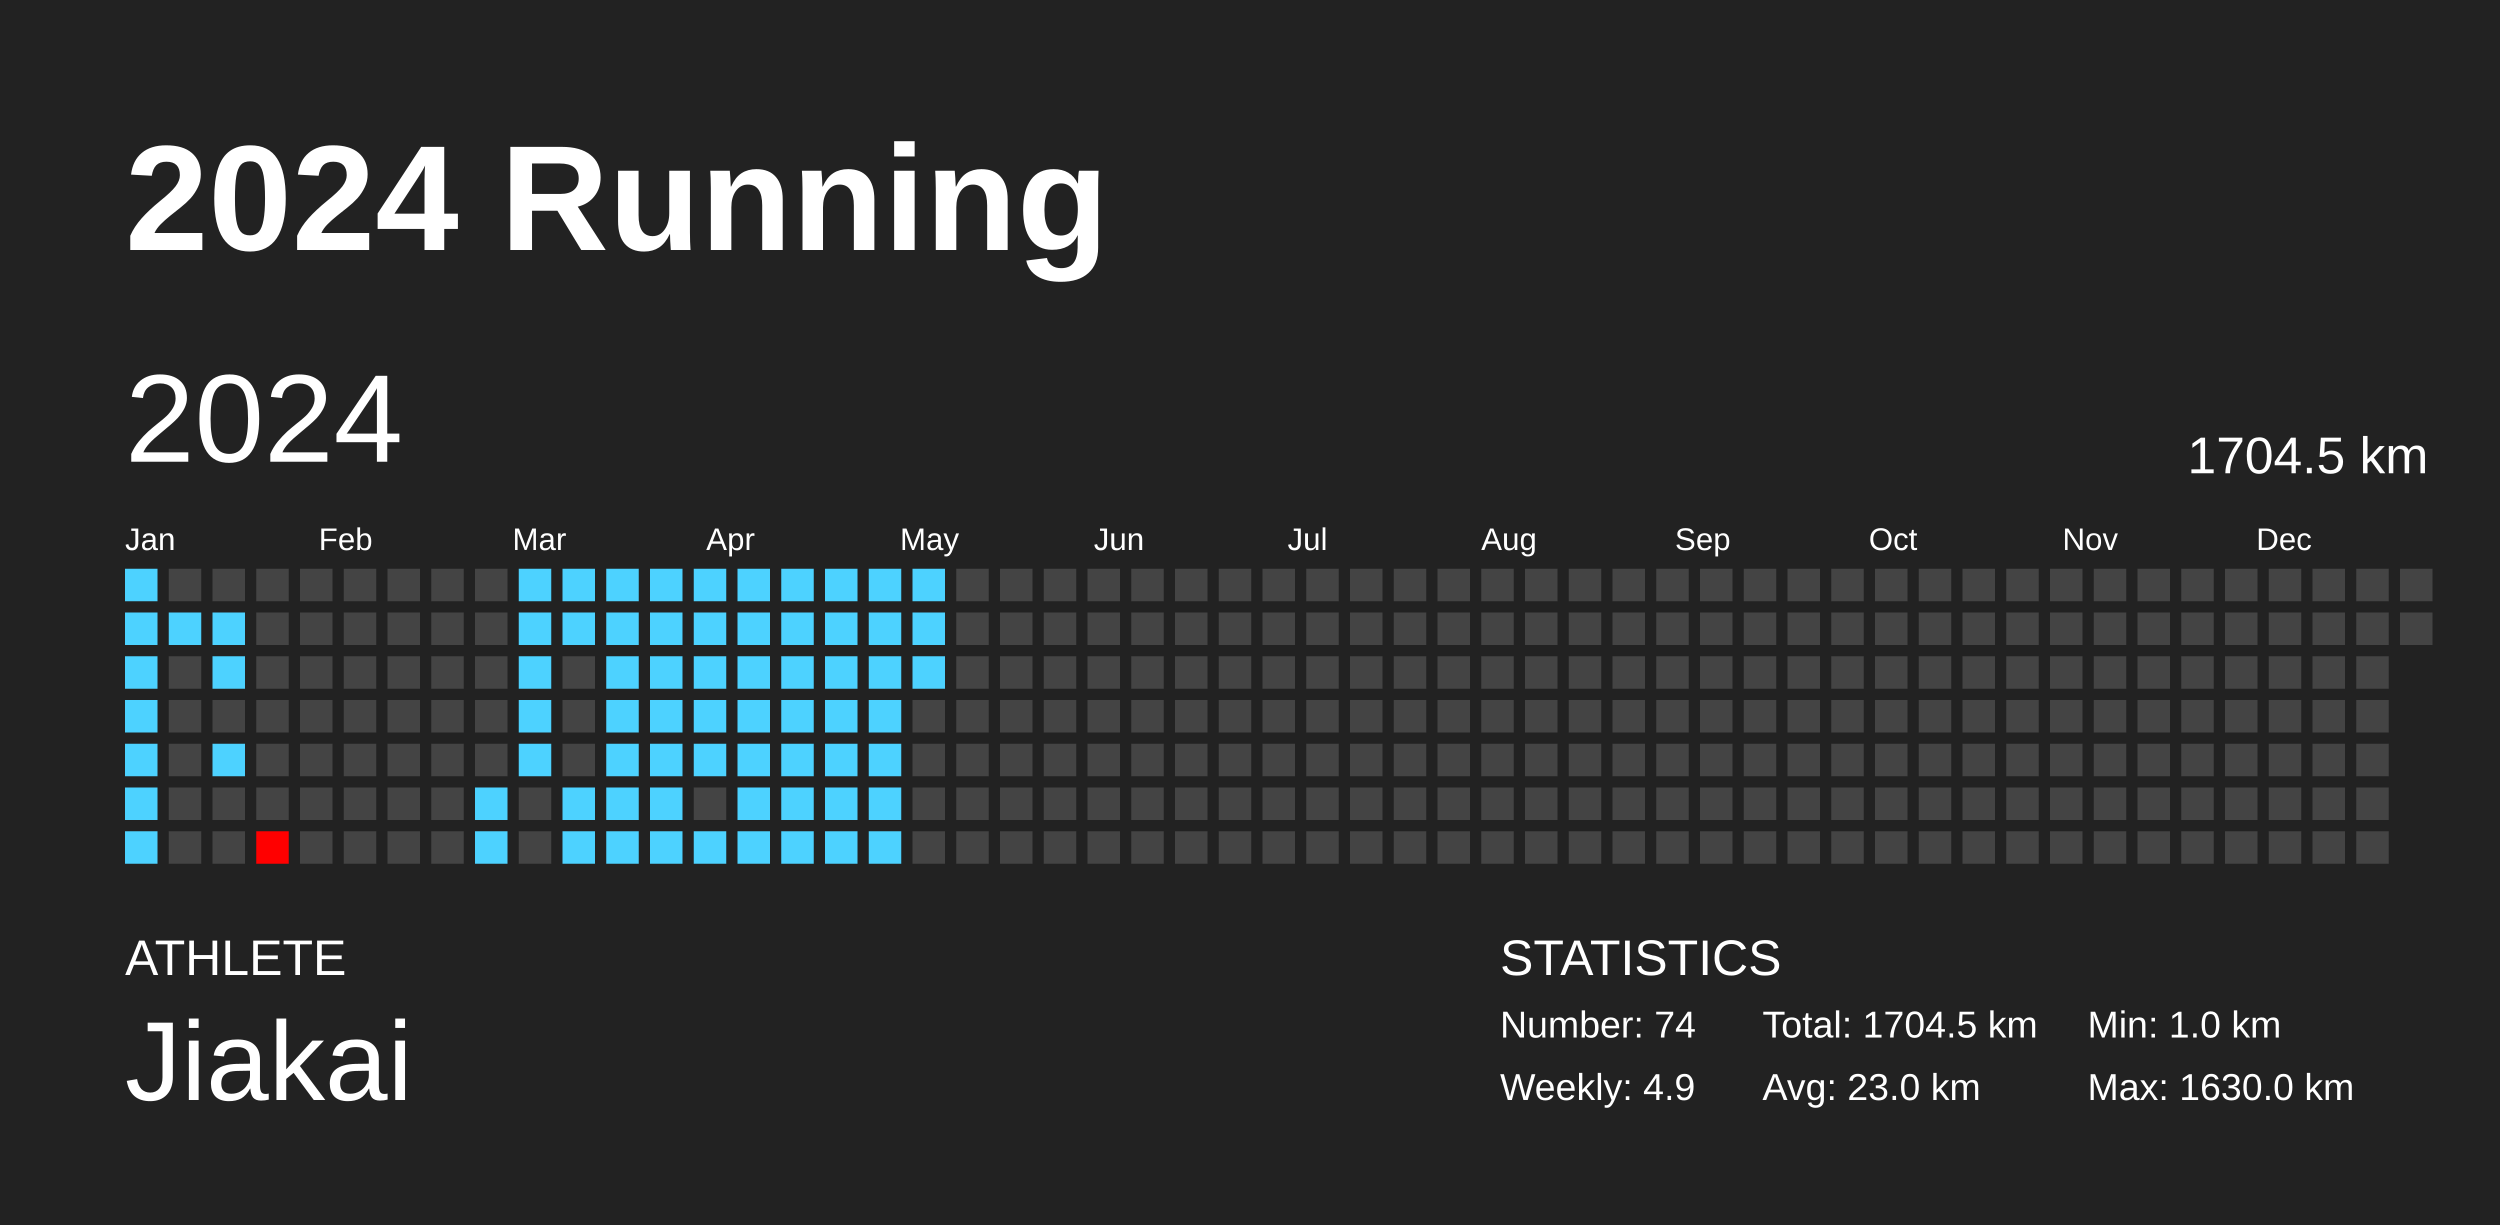
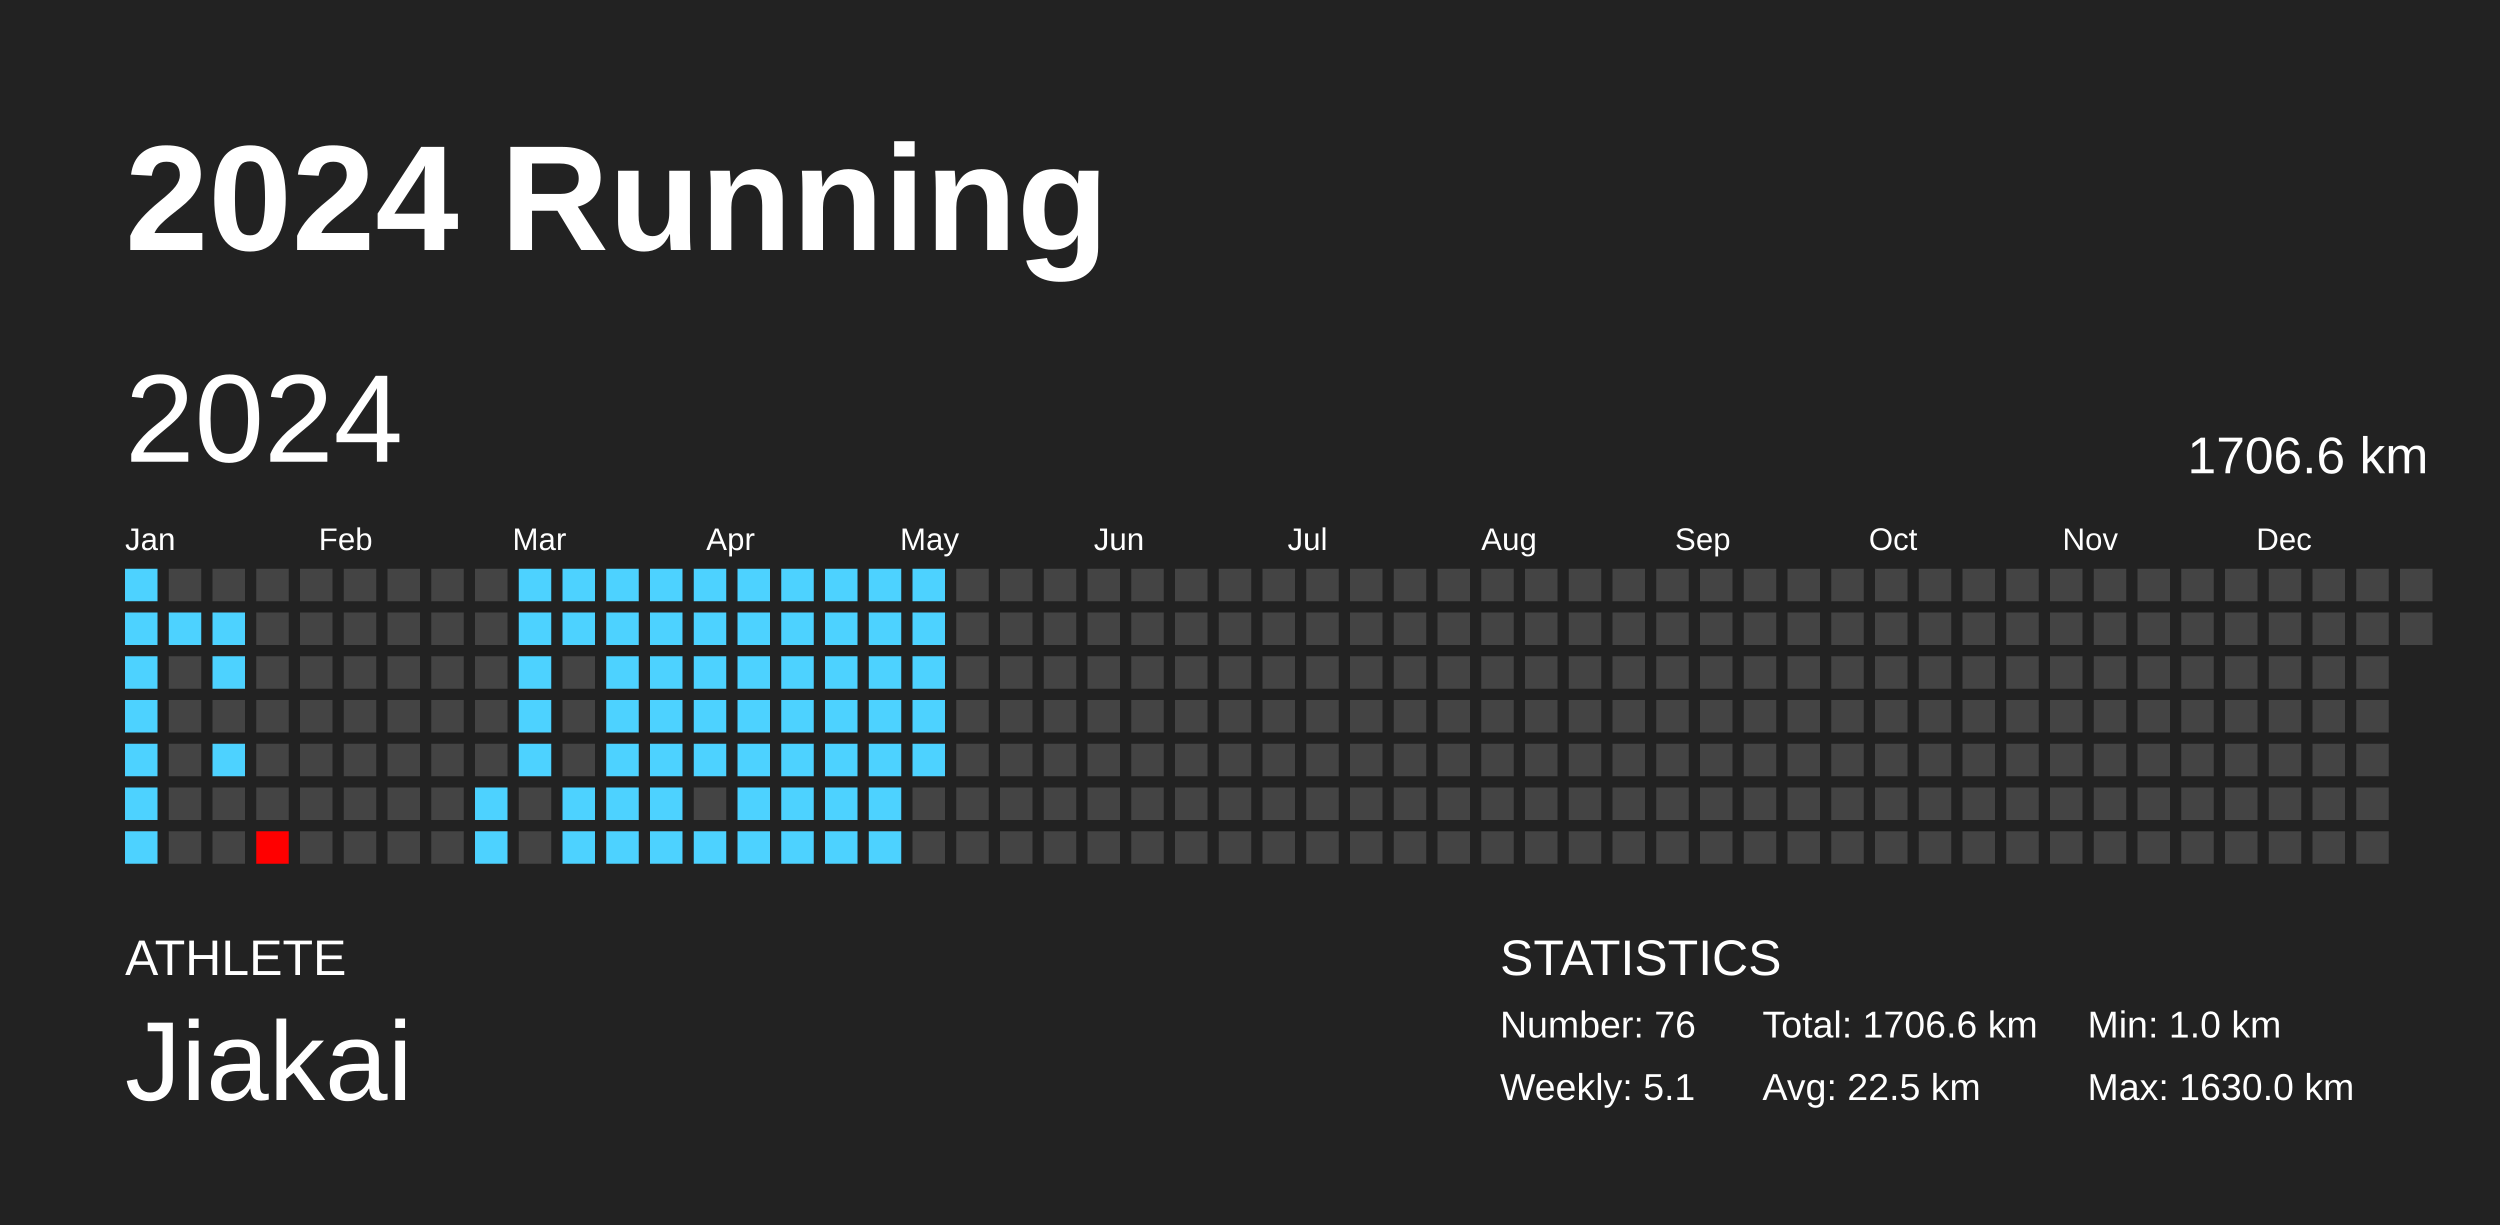
<svg xmlns="http://www.w3.org/2000/svg" baseProfile="full" height="98mm" version="1.1" viewBox="0,0,200,98" width="200mm">
  <defs />
  <rect fill="#222222" height="98" width="200" x="0" y="0" />
  <text fill="#FFFFFF" style="font-size:12px; font-family:Arial; font-weight:bold;" x="10" y="20">2024 Running</text>
  <text fill="#FFFFFF" style="font-size:4px; font-family:Arial" x="10" y="78">ATHLETE</text>
  <text fill="#FFFFFF" style="font-size:9px; font-family:Arial" x="10" y="88">Jiakai</text>
  <text fill="#FFFFFF" style="font-size:4px; font-family:Arial" x="120" y="78">STATISTICS</text>
-   <text fill="#FFFFFF" style="font-size:3px; font-family:Arial" x="120" y="83">Number: 74</text>
-   <text fill="#FFFFFF" style="font-size:3px; font-family:Arial" x="120" y="88">Weekly: 4.9</text>
-   <text fill="#FFFFFF" style="font-size:3px; font-family:Arial" x="141" y="83">Total: 1704.5 km</text>
-   <text fill="#FFFFFF" style="font-size:3px; font-family:Arial" x="141" y="88">Avg: 23.0 km</text>
+   <text fill="#FFFFFF" style="font-size:3px; font-family:Arial" x="120" y="83">Number: 76</text>
+   <text fill="#FFFFFF" style="font-size:3px; font-family:Arial" x="120" y="88">Weekly: 5.1</text>
+   <text fill="#FFFFFF" style="font-size:3px; font-family:Arial" x="141" y="83">Total: 1706.6 km</text>
+   <text fill="#FFFFFF" style="font-size:3px; font-family:Arial" x="141" y="88">Avg: 22.5 km</text>
  <text fill="#FFFFFF" style="font-size:3px; font-family:Arial" x="167" y="83">Min: 1.0 km</text>
  <text fill="#FFFFFF" style="font-size:3px; font-family:Arial" x="167" y="88">Max: 1630.0 km</text>
  <text dominant-baseline="hanging" fill="#FFFFFF" style="font-size:10.0px; font-family:Arial;" x="10" y="30">2024</text>
-   <text dominant-baseline="hanging" fill="#FFFFFF" style="font-size:4.125px; font-family:Arial;" x="175" y="35">1704.5 km</text>
+   <text dominant-baseline="hanging" fill="#FFFFFF" style="font-size:4.125px; font-family:Arial;" x="175" y="35">1706.6 km</text>
  <text fill="#FFFFFF" style="font-size:2.5px; font-family:Arial" x="10.0" y="44">Jan</text>
  <text fill="#FFFFFF" style="font-size:2.5px; font-family:Arial" x="25.5" y="44">Feb</text>
  <text fill="#FFFFFF" style="font-size:2.5px; font-family:Arial" x="41.0" y="44">Mar</text>
  <text fill="#FFFFFF" style="font-size:2.5px; font-family:Arial" x="56.5" y="44">Apr</text>
  <text fill="#FFFFFF" style="font-size:2.5px; font-family:Arial" x="72.0" y="44">May</text>
  <text fill="#FFFFFF" style="font-size:2.5px; font-family:Arial" x="87.5" y="44">Jun</text>
  <text fill="#FFFFFF" style="font-size:2.5px; font-family:Arial" x="103.0" y="44">Jul</text>
  <text fill="#FFFFFF" style="font-size:2.5px; font-family:Arial" x="118.5" y="44">Aug</text>
  <text fill="#FFFFFF" style="font-size:2.5px; font-family:Arial" x="134.0" y="44">Sep</text>
  <text fill="#FFFFFF" style="font-size:2.5px; font-family:Arial" x="149.5" y="44">Oct</text>
  <text fill="#FFFFFF" style="font-size:2.5px; font-family:Arial" x="165.0" y="44">Nov</text>
  <text fill="#FFFFFF" style="font-size:2.5px; font-family:Arial" x="180.5" y="44">Dec</text>
  <rect fill="#4dd2ff" height="2.6" width="2.6" x="10.0" y="45.5" />
  <rect fill="#4dd2ff" height="2.6" width="2.6" x="10.0" y="49.0" />
  <rect fill="#4dd2ff" height="2.6" width="2.6" x="10.0" y="52.5" />
  <rect fill="#4dd2ff" height="2.6" width="2.6" x="10.0" y="56.0" />
  <rect fill="#4dd2ff" height="2.6" width="2.6" x="10.0" y="59.5" />
  <rect fill="#4dd2ff" height="2.6" width="2.6" x="10.0" y="63.0" />
  <rect fill="#4dd2ff" height="2.6" width="2.6" x="10.0" y="66.5" />
  <rect fill="#444444" height="2.6" width="2.6" x="13.5" y="45.5" />
  <rect fill="#4dd2ff" height="2.6" width="2.6" x="13.5" y="49.0" />
  <rect fill="#444444" height="2.6" width="2.6" x="13.5" y="52.5" />
  <rect fill="#444444" height="2.6" width="2.6" x="13.5" y="56.0" />
  <rect fill="#444444" height="2.6" width="2.6" x="13.5" y="59.5" />
  <rect fill="#444444" height="2.6" width="2.6" x="13.5" y="63.0" />
  <rect fill="#444444" height="2.6" width="2.6" x="13.5" y="66.5" />
  <rect fill="#444444" height="2.6" width="2.6" x="17.0" y="45.5" />
  <rect fill="#4dd2ff" height="2.6" width="2.6" x="17.0" y="49.0" />
  <rect fill="#4dd2ff" height="2.6" width="2.6" x="17.0" y="52.5" />
  <rect fill="#444444" height="2.6" width="2.6" x="17.0" y="56.0" />
  <rect fill="#4dd2ff" height="2.6" width="2.6" x="17.0" y="59.5" />
  <rect fill="#444444" height="2.6" width="2.6" x="17.0" y="63.0" />
  <rect fill="#444444" height="2.6" width="2.6" x="17.0" y="66.5" />
  <rect fill="#444444" height="2.6" width="2.6" x="20.5" y="45.5" />
  <rect fill="#444444" height="2.6" width="2.6" x="20.5" y="49.0" />
  <rect fill="#444444" height="2.6" width="2.6" x="20.5" y="52.5" />
  <rect fill="#444444" height="2.6" width="2.6" x="20.5" y="56.0" />
  <rect fill="#444444" height="2.6" width="2.6" x="20.5" y="59.5" />
  <rect fill="#444444" height="2.6" width="2.6" x="20.5" y="63.0" />
  <rect fill="red" height="2.6" width="2.6" x="20.5" y="66.5" />
  <rect fill="#444444" height="2.6" width="2.6" x="24.0" y="45.5" />
  <rect fill="#444444" height="2.6" width="2.6" x="24.0" y="49.0" />
  <rect fill="#444444" height="2.6" width="2.6" x="24.0" y="52.5" />
  <rect fill="#444444" height="2.6" width="2.6" x="24.0" y="56.0" />
  <rect fill="#444444" height="2.6" width="2.6" x="24.0" y="59.5" />
  <rect fill="#444444" height="2.6" width="2.6" x="24.0" y="63.0" />
  <rect fill="#444444" height="2.6" width="2.6" x="24.0" y="66.5" />
  <rect fill="#444444" height="2.6" width="2.6" x="27.5" y="45.5" />
  <rect fill="#444444" height="2.6" width="2.6" x="27.5" y="49.0" />
  <rect fill="#444444" height="2.6" width="2.6" x="27.5" y="52.5" />
  <rect fill="#444444" height="2.6" width="2.6" x="27.5" y="56.0" />
  <rect fill="#444444" height="2.6" width="2.6" x="27.5" y="59.5" />
  <rect fill="#444444" height="2.6" width="2.6" x="27.5" y="63.0" />
  <rect fill="#444444" height="2.6" width="2.6" x="27.5" y="66.5" />
  <rect fill="#444444" height="2.6" width="2.6" x="31.0" y="45.5" />
  <rect fill="#444444" height="2.6" width="2.6" x="31.0" y="49.0" />
  <rect fill="#444444" height="2.6" width="2.6" x="31.0" y="52.5" />
  <rect fill="#444444" height="2.6" width="2.6" x="31.0" y="56.0" />
  <rect fill="#444444" height="2.6" width="2.6" x="31.0" y="59.5" />
  <rect fill="#444444" height="2.6" width="2.6" x="31.0" y="63.0" />
  <rect fill="#444444" height="2.6" width="2.6" x="31.0" y="66.5" />
  <rect fill="#444444" height="2.6" width="2.6" x="34.5" y="45.5" />
  <rect fill="#444444" height="2.6" width="2.6" x="34.5" y="49.0" />
  <rect fill="#444444" height="2.6" width="2.6" x="34.5" y="52.5" />
  <rect fill="#444444" height="2.6" width="2.6" x="34.5" y="56.0" />
  <rect fill="#444444" height="2.6" width="2.6" x="34.5" y="59.5" />
  <rect fill="#444444" height="2.6" width="2.6" x="34.5" y="63.0" />
  <rect fill="#444444" height="2.6" width="2.6" x="34.5" y="66.5" />
  <rect fill="#444444" height="2.6" width="2.6" x="38.0" y="45.5" />
  <rect fill="#444444" height="2.6" width="2.6" x="38.0" y="49.0" />
  <rect fill="#444444" height="2.6" width="2.6" x="38.0" y="52.5" />
  <rect fill="#444444" height="2.6" width="2.6" x="38.0" y="56.0" />
  <rect fill="#444444" height="2.6" width="2.6" x="38.0" y="59.5" />
  <rect fill="#4dd2ff" height="2.6" width="2.6" x="38.0" y="63.0" />
  <rect fill="#4dd2ff" height="2.6" width="2.6" x="38.0" y="66.5" />
  <rect fill="#4dd2ff" height="2.6" width="2.6" x="41.5" y="45.5" />
  <rect fill="#4dd2ff" height="2.6" width="2.6" x="41.5" y="49.0" />
  <rect fill="#4dd2ff" height="2.6" width="2.6" x="41.5" y="52.5" />
  <rect fill="#4dd2ff" height="2.6" width="2.6" x="41.5" y="56.0" />
  <rect fill="#4dd2ff" height="2.6" width="2.6" x="41.5" y="59.5" />
  <rect fill="#444444" height="2.6" width="2.6" x="41.5" y="63.0" />
  <rect fill="#444444" height="2.6" width="2.6" x="41.5" y="66.5" />
  <rect fill="#4dd2ff" height="2.6" width="2.6" x="45.0" y="45.5" />
  <rect fill="#4dd2ff" height="2.6" width="2.6" x="45.0" y="49.0" />
  <rect fill="#444444" height="2.6" width="2.6" x="45.0" y="52.5" />
  <rect fill="#444444" height="2.6" width="2.6" x="45.0" y="56.0" />
  <rect fill="#444444" height="2.6" width="2.6" x="45.0" y="59.5" />
  <rect fill="#4dd2ff" height="2.6" width="2.6" x="45.0" y="63.0" />
  <rect fill="#4dd2ff" height="2.6" width="2.6" x="45.0" y="66.5" />
  <rect fill="#4dd2ff" height="2.6" width="2.6" x="48.5" y="45.5" />
  <rect fill="#4dd2ff" height="2.6" width="2.6" x="48.5" y="49.0" />
  <rect fill="#4dd2ff" height="2.6" width="2.6" x="48.5" y="52.5" />
  <rect fill="#4dd2ff" height="2.6" width="2.6" x="48.5" y="56.0" />
  <rect fill="#4dd2ff" height="2.6" width="2.6" x="48.5" y="59.5" />
  <rect fill="#4dd2ff" height="2.6" width="2.6" x="48.5" y="63.0" />
  <rect fill="#4dd2ff" height="2.6" width="2.6" x="48.5" y="66.5" />
  <rect fill="#4dd2ff" height="2.6" width="2.6" x="52.0" y="45.5" />
  <rect fill="#4dd2ff" height="2.6" width="2.6" x="52.0" y="49.0" />
  <rect fill="#4dd2ff" height="2.6" width="2.6" x="52.0" y="52.5" />
  <rect fill="#4dd2ff" height="2.6" width="2.6" x="52.0" y="56.0" />
  <rect fill="#4dd2ff" height="2.6" width="2.6" x="52.0" y="59.5" />
  <rect fill="#4dd2ff" height="2.6" width="2.6" x="52.0" y="63.0" />
  <rect fill="#4dd2ff" height="2.6" width="2.6" x="52.0" y="66.5" />
  <rect fill="#4dd2ff" height="2.6" width="2.6" x="55.5" y="45.5" />
  <rect fill="#4dd2ff" height="2.6" width="2.6" x="55.5" y="49.0" />
  <rect fill="#4dd2ff" height="2.6" width="2.6" x="55.5" y="52.5" />
  <rect fill="#4dd2ff" height="2.6" width="2.6" x="55.5" y="56.0" />
  <rect fill="#4dd2ff" height="2.6" width="2.6" x="55.5" y="59.5" />
  <rect fill="#444444" height="2.6" width="2.6" x="55.5" y="63.0" />
  <rect fill="#4dd2ff" height="2.6" width="2.6" x="55.5" y="66.5" />
  <rect fill="#4dd2ff" height="2.6" width="2.6" x="59.0" y="45.5" />
  <rect fill="#4dd2ff" height="2.6" width="2.6" x="59.0" y="49.0" />
  <rect fill="#4dd2ff" height="2.6" width="2.6" x="59.0" y="52.5" />
  <rect fill="#4dd2ff" height="2.6" width="2.6" x="59.0" y="56.0" />
  <rect fill="#4dd2ff" height="2.6" width="2.6" x="59.0" y="59.5" />
  <rect fill="#4dd2ff" height="2.6" width="2.6" x="59.0" y="63.0" />
  <rect fill="#4dd2ff" height="2.6" width="2.6" x="59.0" y="66.5" />
  <rect fill="#4dd2ff" height="2.6" width="2.6" x="62.5" y="45.5" />
  <rect fill="#4dd2ff" height="2.6" width="2.6" x="62.5" y="49.0" />
  <rect fill="#4dd2ff" height="2.6" width="2.6" x="62.5" y="52.5" />
  <rect fill="#4dd2ff" height="2.6" width="2.6" x="62.5" y="56.0" />
  <rect fill="#4dd2ff" height="2.6" width="2.6" x="62.5" y="59.5" />
  <rect fill="#4dd2ff" height="2.6" width="2.6" x="62.5" y="63.0" />
  <rect fill="#4dd2ff" height="2.6" width="2.6" x="62.5" y="66.5" />
  <rect fill="#4dd2ff" height="2.6" width="2.6" x="66.0" y="45.5" />
  <rect fill="#4dd2ff" height="2.6" width="2.6" x="66.0" y="49.0" />
  <rect fill="#4dd2ff" height="2.6" width="2.6" x="66.0" y="52.5" />
  <rect fill="#4dd2ff" height="2.6" width="2.6" x="66.0" y="56.0" />
  <rect fill="#4dd2ff" height="2.6" width="2.6" x="66.0" y="59.5" />
  <rect fill="#4dd2ff" height="2.6" width="2.6" x="66.0" y="63.0" />
  <rect fill="#4dd2ff" height="2.6" width="2.6" x="66.0" y="66.5" />
  <rect fill="#4dd2ff" height="2.6" width="2.6" x="69.5" y="45.5" />
  <rect fill="#4dd2ff" height="2.6" width="2.6" x="69.5" y="49.0" />
  <rect fill="#4dd2ff" height="2.6" width="2.6" x="69.5" y="52.5" />
  <rect fill="#4dd2ff" height="2.6" width="2.6" x="69.5" y="56.0" />
  <rect fill="#4dd2ff" height="2.6" width="2.6" x="69.5" y="59.5" />
  <rect fill="#4dd2ff" height="2.6" width="2.6" x="69.5" y="63.0" />
  <rect fill="#4dd2ff" height="2.6" width="2.6" x="69.5" y="66.5" />
  <rect fill="#4dd2ff" height="2.6" width="2.6" x="73.0" y="45.5" />
  <rect fill="#4dd2ff" height="2.6" width="2.6" x="73.0" y="49.0" />
  <rect fill="#4dd2ff" height="2.6" width="2.6" x="73.0" y="52.5" />
-   <rect fill="#444444" height="2.6" width="2.6" x="73.0" y="56.0" />
-   <rect fill="#444444" height="2.6" width="2.6" x="73.0" y="59.5" />
+   <rect fill="#4dd2ff" height="2.6" width="2.6" x="73.0" y="56.0" />
+   <rect fill="#4dd2ff" height="2.6" width="2.6" x="73.0" y="59.5" />
  <rect fill="#444444" height="2.6" width="2.6" x="73.0" y="63.0" />
  <rect fill="#444444" height="2.6" width="2.6" x="73.0" y="66.5" />
  <rect fill="#444444" height="2.6" width="2.6" x="76.5" y="45.5" />
  <rect fill="#444444" height="2.6" width="2.6" x="76.5" y="49.0" />
  <rect fill="#444444" height="2.6" width="2.6" x="76.5" y="52.5" />
  <rect fill="#444444" height="2.6" width="2.6" x="76.5" y="56.0" />
  <rect fill="#444444" height="2.6" width="2.6" x="76.5" y="59.5" />
  <rect fill="#444444" height="2.6" width="2.6" x="76.5" y="63.0" />
  <rect fill="#444444" height="2.6" width="2.6" x="76.5" y="66.5" />
  <rect fill="#444444" height="2.6" width="2.6" x="80.0" y="45.5" />
  <rect fill="#444444" height="2.6" width="2.6" x="80.0" y="49.0" />
  <rect fill="#444444" height="2.6" width="2.6" x="80.0" y="52.5" />
  <rect fill="#444444" height="2.6" width="2.6" x="80.0" y="56.0" />
  <rect fill="#444444" height="2.6" width="2.6" x="80.0" y="59.5" />
  <rect fill="#444444" height="2.6" width="2.6" x="80.0" y="63.0" />
  <rect fill="#444444" height="2.6" width="2.6" x="80.0" y="66.5" />
  <rect fill="#444444" height="2.6" width="2.6" x="83.5" y="45.5" />
  <rect fill="#444444" height="2.6" width="2.6" x="83.5" y="49.0" />
  <rect fill="#444444" height="2.6" width="2.6" x="83.5" y="52.5" />
  <rect fill="#444444" height="2.6" width="2.6" x="83.5" y="56.0" />
  <rect fill="#444444" height="2.6" width="2.6" x="83.5" y="59.5" />
  <rect fill="#444444" height="2.6" width="2.6" x="83.5" y="63.0" />
  <rect fill="#444444" height="2.6" width="2.6" x="83.5" y="66.5" />
  <rect fill="#444444" height="2.6" width="2.6" x="87.0" y="45.5" />
  <rect fill="#444444" height="2.6" width="2.6" x="87.0" y="49.0" />
  <rect fill="#444444" height="2.6" width="2.6" x="87.0" y="52.5" />
  <rect fill="#444444" height="2.6" width="2.6" x="87.0" y="56.0" />
  <rect fill="#444444" height="2.6" width="2.6" x="87.0" y="59.5" />
  <rect fill="#444444" height="2.6" width="2.6" x="87.0" y="63.0" />
  <rect fill="#444444" height="2.6" width="2.6" x="87.0" y="66.5" />
  <rect fill="#444444" height="2.6" width="2.6" x="90.5" y="45.5" />
  <rect fill="#444444" height="2.6" width="2.6" x="90.5" y="49.0" />
  <rect fill="#444444" height="2.6" width="2.6" x="90.5" y="52.5" />
  <rect fill="#444444" height="2.6" width="2.6" x="90.5" y="56.0" />
  <rect fill="#444444" height="2.6" width="2.6" x="90.5" y="59.5" />
  <rect fill="#444444" height="2.6" width="2.6" x="90.5" y="63.0" />
  <rect fill="#444444" height="2.6" width="2.6" x="90.5" y="66.5" />
  <rect fill="#444444" height="2.6" width="2.6" x="94.0" y="45.5" />
  <rect fill="#444444" height="2.6" width="2.6" x="94.0" y="49.0" />
  <rect fill="#444444" height="2.6" width="2.6" x="94.0" y="52.5" />
  <rect fill="#444444" height="2.6" width="2.6" x="94.0" y="56.0" />
  <rect fill="#444444" height="2.6" width="2.6" x="94.0" y="59.5" />
  <rect fill="#444444" height="2.6" width="2.6" x="94.0" y="63.0" />
  <rect fill="#444444" height="2.6" width="2.6" x="94.0" y="66.5" />
  <rect fill="#444444" height="2.6" width="2.6" x="97.5" y="45.5" />
  <rect fill="#444444" height="2.6" width="2.6" x="97.5" y="49.0" />
  <rect fill="#444444" height="2.6" width="2.6" x="97.5" y="52.5" />
  <rect fill="#444444" height="2.6" width="2.6" x="97.5" y="56.0" />
  <rect fill="#444444" height="2.6" width="2.6" x="97.5" y="59.5" />
  <rect fill="#444444" height="2.6" width="2.6" x="97.5" y="63.0" />
  <rect fill="#444444" height="2.6" width="2.6" x="97.5" y="66.5" />
  <rect fill="#444444" height="2.6" width="2.6" x="101.0" y="45.5" />
  <rect fill="#444444" height="2.6" width="2.6" x="101.0" y="49.0" />
  <rect fill="#444444" height="2.6" width="2.6" x="101.0" y="52.5" />
  <rect fill="#444444" height="2.6" width="2.6" x="101.0" y="56.0" />
  <rect fill="#444444" height="2.6" width="2.6" x="101.0" y="59.5" />
  <rect fill="#444444" height="2.6" width="2.6" x="101.0" y="63.0" />
  <rect fill="#444444" height="2.6" width="2.6" x="101.0" y="66.5" />
  <rect fill="#444444" height="2.6" width="2.6" x="104.5" y="45.5" />
  <rect fill="#444444" height="2.6" width="2.6" x="104.5" y="49.0" />
  <rect fill="#444444" height="2.6" width="2.6" x="104.5" y="52.5" />
  <rect fill="#444444" height="2.6" width="2.6" x="104.5" y="56.0" />
  <rect fill="#444444" height="2.6" width="2.6" x="104.5" y="59.5" />
  <rect fill="#444444" height="2.6" width="2.6" x="104.5" y="63.0" />
  <rect fill="#444444" height="2.6" width="2.6" x="104.5" y="66.5" />
  <rect fill="#444444" height="2.6" width="2.6" x="108.0" y="45.5" />
  <rect fill="#444444" height="2.6" width="2.6" x="108.0" y="49.0" />
  <rect fill="#444444" height="2.6" width="2.6" x="108.0" y="52.5" />
  <rect fill="#444444" height="2.6" width="2.6" x="108.0" y="56.0" />
  <rect fill="#444444" height="2.6" width="2.6" x="108.0" y="59.5" />
  <rect fill="#444444" height="2.6" width="2.6" x="108.0" y="63.0" />
  <rect fill="#444444" height="2.6" width="2.6" x="108.0" y="66.5" />
  <rect fill="#444444" height="2.6" width="2.6" x="111.5" y="45.5" />
  <rect fill="#444444" height="2.6" width="2.6" x="111.5" y="49.0" />
  <rect fill="#444444" height="2.6" width="2.6" x="111.5" y="52.5" />
  <rect fill="#444444" height="2.6" width="2.6" x="111.5" y="56.0" />
  <rect fill="#444444" height="2.6" width="2.6" x="111.5" y="59.5" />
  <rect fill="#444444" height="2.6" width="2.6" x="111.5" y="63.0" />
  <rect fill="#444444" height="2.6" width="2.6" x="111.5" y="66.5" />
  <rect fill="#444444" height="2.6" width="2.6" x="115.0" y="45.5" />
  <rect fill="#444444" height="2.6" width="2.6" x="115.0" y="49.0" />
  <rect fill="#444444" height="2.6" width="2.6" x="115.0" y="52.5" />
  <rect fill="#444444" height="2.6" width="2.6" x="115.0" y="56.0" />
  <rect fill="#444444" height="2.6" width="2.6" x="115.0" y="59.5" />
  <rect fill="#444444" height="2.6" width="2.6" x="115.0" y="63.0" />
  <rect fill="#444444" height="2.6" width="2.6" x="115.0" y="66.5" />
  <rect fill="#444444" height="2.6" width="2.6" x="118.5" y="45.5" />
  <rect fill="#444444" height="2.6" width="2.6" x="118.5" y="49.0" />
  <rect fill="#444444" height="2.6" width="2.6" x="118.5" y="52.5" />
  <rect fill="#444444" height="2.6" width="2.6" x="118.5" y="56.0" />
  <rect fill="#444444" height="2.6" width="2.6" x="118.5" y="59.5" />
  <rect fill="#444444" height="2.6" width="2.6" x="118.5" y="63.0" />
  <rect fill="#444444" height="2.6" width="2.6" x="118.5" y="66.5" />
  <rect fill="#444444" height="2.6" width="2.6" x="122.0" y="45.5" />
  <rect fill="#444444" height="2.6" width="2.6" x="122.0" y="49.0" />
  <rect fill="#444444" height="2.6" width="2.6" x="122.0" y="52.5" />
  <rect fill="#444444" height="2.6" width="2.6" x="122.0" y="56.0" />
  <rect fill="#444444" height="2.6" width="2.6" x="122.0" y="59.5" />
  <rect fill="#444444" height="2.6" width="2.6" x="122.0" y="63.0" />
  <rect fill="#444444" height="2.6" width="2.6" x="122.0" y="66.5" />
  <rect fill="#444444" height="2.6" width="2.6" x="125.5" y="45.5" />
  <rect fill="#444444" height="2.6" width="2.6" x="125.5" y="49.0" />
  <rect fill="#444444" height="2.6" width="2.6" x="125.5" y="52.5" />
  <rect fill="#444444" height="2.6" width="2.6" x="125.5" y="56.0" />
  <rect fill="#444444" height="2.6" width="2.6" x="125.5" y="59.5" />
  <rect fill="#444444" height="2.6" width="2.6" x="125.5" y="63.0" />
  <rect fill="#444444" height="2.6" width="2.6" x="125.5" y="66.5" />
  <rect fill="#444444" height="2.6" width="2.6" x="129.0" y="45.5" />
  <rect fill="#444444" height="2.6" width="2.6" x="129.0" y="49.0" />
  <rect fill="#444444" height="2.6" width="2.6" x="129.0" y="52.5" />
  <rect fill="#444444" height="2.6" width="2.6" x="129.0" y="56.0" />
  <rect fill="#444444" height="2.6" width="2.6" x="129.0" y="59.5" />
  <rect fill="#444444" height="2.6" width="2.6" x="129.0" y="63.0" />
  <rect fill="#444444" height="2.6" width="2.6" x="129.0" y="66.5" />
  <rect fill="#444444" height="2.6" width="2.6" x="132.5" y="45.5" />
  <rect fill="#444444" height="2.6" width="2.6" x="132.5" y="49.0" />
  <rect fill="#444444" height="2.6" width="2.6" x="132.5" y="52.5" />
  <rect fill="#444444" height="2.6" width="2.6" x="132.5" y="56.0" />
  <rect fill="#444444" height="2.6" width="2.6" x="132.5" y="59.5" />
  <rect fill="#444444" height="2.6" width="2.6" x="132.5" y="63.0" />
  <rect fill="#444444" height="2.6" width="2.6" x="132.5" y="66.5" />
  <rect fill="#444444" height="2.6" width="2.6" x="136.0" y="45.5" />
  <rect fill="#444444" height="2.6" width="2.6" x="136.0" y="49.0" />
  <rect fill="#444444" height="2.6" width="2.6" x="136.0" y="52.5" />
  <rect fill="#444444" height="2.6" width="2.6" x="136.0" y="56.0" />
  <rect fill="#444444" height="2.6" width="2.6" x="136.0" y="59.5" />
  <rect fill="#444444" height="2.6" width="2.6" x="136.0" y="63.0" />
  <rect fill="#444444" height="2.6" width="2.6" x="136.0" y="66.5" />
  <rect fill="#444444" height="2.6" width="2.6" x="139.5" y="45.5" />
  <rect fill="#444444" height="2.6" width="2.6" x="139.5" y="49.0" />
  <rect fill="#444444" height="2.6" width="2.6" x="139.5" y="52.5" />
  <rect fill="#444444" height="2.6" width="2.6" x="139.5" y="56.0" />
  <rect fill="#444444" height="2.6" width="2.6" x="139.5" y="59.5" />
  <rect fill="#444444" height="2.6" width="2.6" x="139.5" y="63.0" />
  <rect fill="#444444" height="2.6" width="2.6" x="139.5" y="66.5" />
  <rect fill="#444444" height="2.6" width="2.6" x="143.0" y="45.5" />
  <rect fill="#444444" height="2.6" width="2.6" x="143.0" y="49.0" />
  <rect fill="#444444" height="2.6" width="2.6" x="143.0" y="52.5" />
  <rect fill="#444444" height="2.6" width="2.6" x="143.0" y="56.0" />
  <rect fill="#444444" height="2.6" width="2.6" x="143.0" y="59.5" />
  <rect fill="#444444" height="2.6" width="2.6" x="143.0" y="63.0" />
  <rect fill="#444444" height="2.6" width="2.6" x="143.0" y="66.5" />
  <rect fill="#444444" height="2.6" width="2.6" x="146.5" y="45.5" />
  <rect fill="#444444" height="2.6" width="2.6" x="146.5" y="49.0" />
  <rect fill="#444444" height="2.6" width="2.6" x="146.5" y="52.5" />
  <rect fill="#444444" height="2.6" width="2.6" x="146.5" y="56.0" />
  <rect fill="#444444" height="2.6" width="2.6" x="146.5" y="59.5" />
  <rect fill="#444444" height="2.6" width="2.6" x="146.5" y="63.0" />
  <rect fill="#444444" height="2.6" width="2.6" x="146.5" y="66.5" />
  <rect fill="#444444" height="2.6" width="2.6" x="150.0" y="45.5" />
  <rect fill="#444444" height="2.6" width="2.6" x="150.0" y="49.0" />
  <rect fill="#444444" height="2.6" width="2.6" x="150.0" y="52.5" />
  <rect fill="#444444" height="2.6" width="2.6" x="150.0" y="56.0" />
  <rect fill="#444444" height="2.6" width="2.6" x="150.0" y="59.5" />
  <rect fill="#444444" height="2.6" width="2.6" x="150.0" y="63.0" />
  <rect fill="#444444" height="2.6" width="2.6" x="150.0" y="66.5" />
  <rect fill="#444444" height="2.6" width="2.6" x="153.5" y="45.5" />
  <rect fill="#444444" height="2.6" width="2.6" x="153.5" y="49.0" />
  <rect fill="#444444" height="2.6" width="2.6" x="153.5" y="52.5" />
  <rect fill="#444444" height="2.6" width="2.6" x="153.5" y="56.0" />
  <rect fill="#444444" height="2.6" width="2.6" x="153.5" y="59.5" />
  <rect fill="#444444" height="2.6" width="2.6" x="153.5" y="63.0" />
  <rect fill="#444444" height="2.6" width="2.6" x="153.5" y="66.5" />
  <rect fill="#444444" height="2.6" width="2.6" x="157.0" y="45.5" />
  <rect fill="#444444" height="2.6" width="2.6" x="157.0" y="49.0" />
  <rect fill="#444444" height="2.6" width="2.6" x="157.0" y="52.5" />
  <rect fill="#444444" height="2.6" width="2.6" x="157.0" y="56.0" />
  <rect fill="#444444" height="2.6" width="2.6" x="157.0" y="59.5" />
  <rect fill="#444444" height="2.6" width="2.6" x="157.0" y="63.0" />
  <rect fill="#444444" height="2.6" width="2.6" x="157.0" y="66.5" />
  <rect fill="#444444" height="2.6" width="2.6" x="160.5" y="45.5" />
  <rect fill="#444444" height="2.6" width="2.6" x="160.5" y="49.0" />
  <rect fill="#444444" height="2.6" width="2.6" x="160.5" y="52.5" />
  <rect fill="#444444" height="2.6" width="2.6" x="160.5" y="56.0" />
  <rect fill="#444444" height="2.6" width="2.6" x="160.5" y="59.5" />
  <rect fill="#444444" height="2.6" width="2.6" x="160.5" y="63.0" />
  <rect fill="#444444" height="2.6" width="2.6" x="160.5" y="66.5" />
  <rect fill="#444444" height="2.6" width="2.6" x="164.0" y="45.5" />
  <rect fill="#444444" height="2.6" width="2.6" x="164.0" y="49.0" />
  <rect fill="#444444" height="2.6" width="2.6" x="164.0" y="52.5" />
  <rect fill="#444444" height="2.6" width="2.6" x="164.0" y="56.0" />
  <rect fill="#444444" height="2.6" width="2.6" x="164.0" y="59.5" />
  <rect fill="#444444" height="2.6" width="2.6" x="164.0" y="63.0" />
  <rect fill="#444444" height="2.6" width="2.6" x="164.0" y="66.5" />
  <rect fill="#444444" height="2.6" width="2.6" x="167.5" y="45.5" />
  <rect fill="#444444" height="2.6" width="2.6" x="167.5" y="49.0" />
  <rect fill="#444444" height="2.6" width="2.6" x="167.5" y="52.5" />
  <rect fill="#444444" height="2.6" width="2.6" x="167.5" y="56.0" />
  <rect fill="#444444" height="2.6" width="2.6" x="167.5" y="59.5" />
  <rect fill="#444444" height="2.6" width="2.6" x="167.5" y="63.0" />
  <rect fill="#444444" height="2.6" width="2.6" x="167.5" y="66.5" />
  <rect fill="#444444" height="2.6" width="2.6" x="171.0" y="45.5" />
  <rect fill="#444444" height="2.6" width="2.6" x="171.0" y="49.0" />
  <rect fill="#444444" height="2.6" width="2.6" x="171.0" y="52.5" />
  <rect fill="#444444" height="2.6" width="2.6" x="171.0" y="56.0" />
  <rect fill="#444444" height="2.6" width="2.6" x="171.0" y="59.5" />
  <rect fill="#444444" height="2.6" width="2.6" x="171.0" y="63.0" />
  <rect fill="#444444" height="2.6" width="2.6" x="171.0" y="66.5" />
  <rect fill="#444444" height="2.6" width="2.6" x="174.5" y="45.5" />
  <rect fill="#444444" height="2.6" width="2.6" x="174.5" y="49.0" />
  <rect fill="#444444" height="2.6" width="2.6" x="174.5" y="52.5" />
  <rect fill="#444444" height="2.6" width="2.6" x="174.5" y="56.0" />
  <rect fill="#444444" height="2.6" width="2.6" x="174.5" y="59.5" />
  <rect fill="#444444" height="2.6" width="2.6" x="174.5" y="63.0" />
  <rect fill="#444444" height="2.6" width="2.6" x="174.5" y="66.5" />
  <rect fill="#444444" height="2.6" width="2.6" x="178.0" y="45.5" />
  <rect fill="#444444" height="2.6" width="2.6" x="178.0" y="49.0" />
  <rect fill="#444444" height="2.6" width="2.6" x="178.0" y="52.5" />
  <rect fill="#444444" height="2.6" width="2.6" x="178.0" y="56.0" />
  <rect fill="#444444" height="2.6" width="2.6" x="178.0" y="59.5" />
  <rect fill="#444444" height="2.6" width="2.6" x="178.0" y="63.0" />
  <rect fill="#444444" height="2.6" width="2.6" x="178.0" y="66.5" />
  <rect fill="#444444" height="2.6" width="2.6" x="181.5" y="45.5" />
  <rect fill="#444444" height="2.6" width="2.6" x="181.5" y="49.0" />
  <rect fill="#444444" height="2.6" width="2.6" x="181.5" y="52.5" />
  <rect fill="#444444" height="2.6" width="2.6" x="181.5" y="56.0" />
  <rect fill="#444444" height="2.6" width="2.6" x="181.5" y="59.5" />
  <rect fill="#444444" height="2.6" width="2.6" x="181.5" y="63.0" />
  <rect fill="#444444" height="2.6" width="2.6" x="181.5" y="66.5" />
  <rect fill="#444444" height="2.6" width="2.6" x="185.0" y="45.5" />
  <rect fill="#444444" height="2.6" width="2.6" x="185.0" y="49.0" />
  <rect fill="#444444" height="2.6" width="2.6" x="185.0" y="52.5" />
  <rect fill="#444444" height="2.6" width="2.6" x="185.0" y="56.0" />
  <rect fill="#444444" height="2.6" width="2.6" x="185.0" y="59.5" />
  <rect fill="#444444" height="2.6" width="2.6" x="185.0" y="63.0" />
  <rect fill="#444444" height="2.6" width="2.6" x="185.0" y="66.5" />
  <rect fill="#444444" height="2.6" width="2.6" x="188.5" y="45.5" />
  <rect fill="#444444" height="2.6" width="2.6" x="188.5" y="49.0" />
  <rect fill="#444444" height="2.6" width="2.6" x="188.5" y="52.5" />
  <rect fill="#444444" height="2.6" width="2.6" x="188.5" y="56.0" />
  <rect fill="#444444" height="2.6" width="2.6" x="188.5" y="59.5" />
  <rect fill="#444444" height="2.6" width="2.6" x="188.5" y="63.0" />
  <rect fill="#444444" height="2.6" width="2.6" x="188.5" y="66.5" />
  <rect fill="#444444" height="2.6" width="2.6" x="192.0" y="45.5" />
  <rect fill="#444444" height="2.6" width="2.6" x="192.0" y="49.0" />
</svg>
